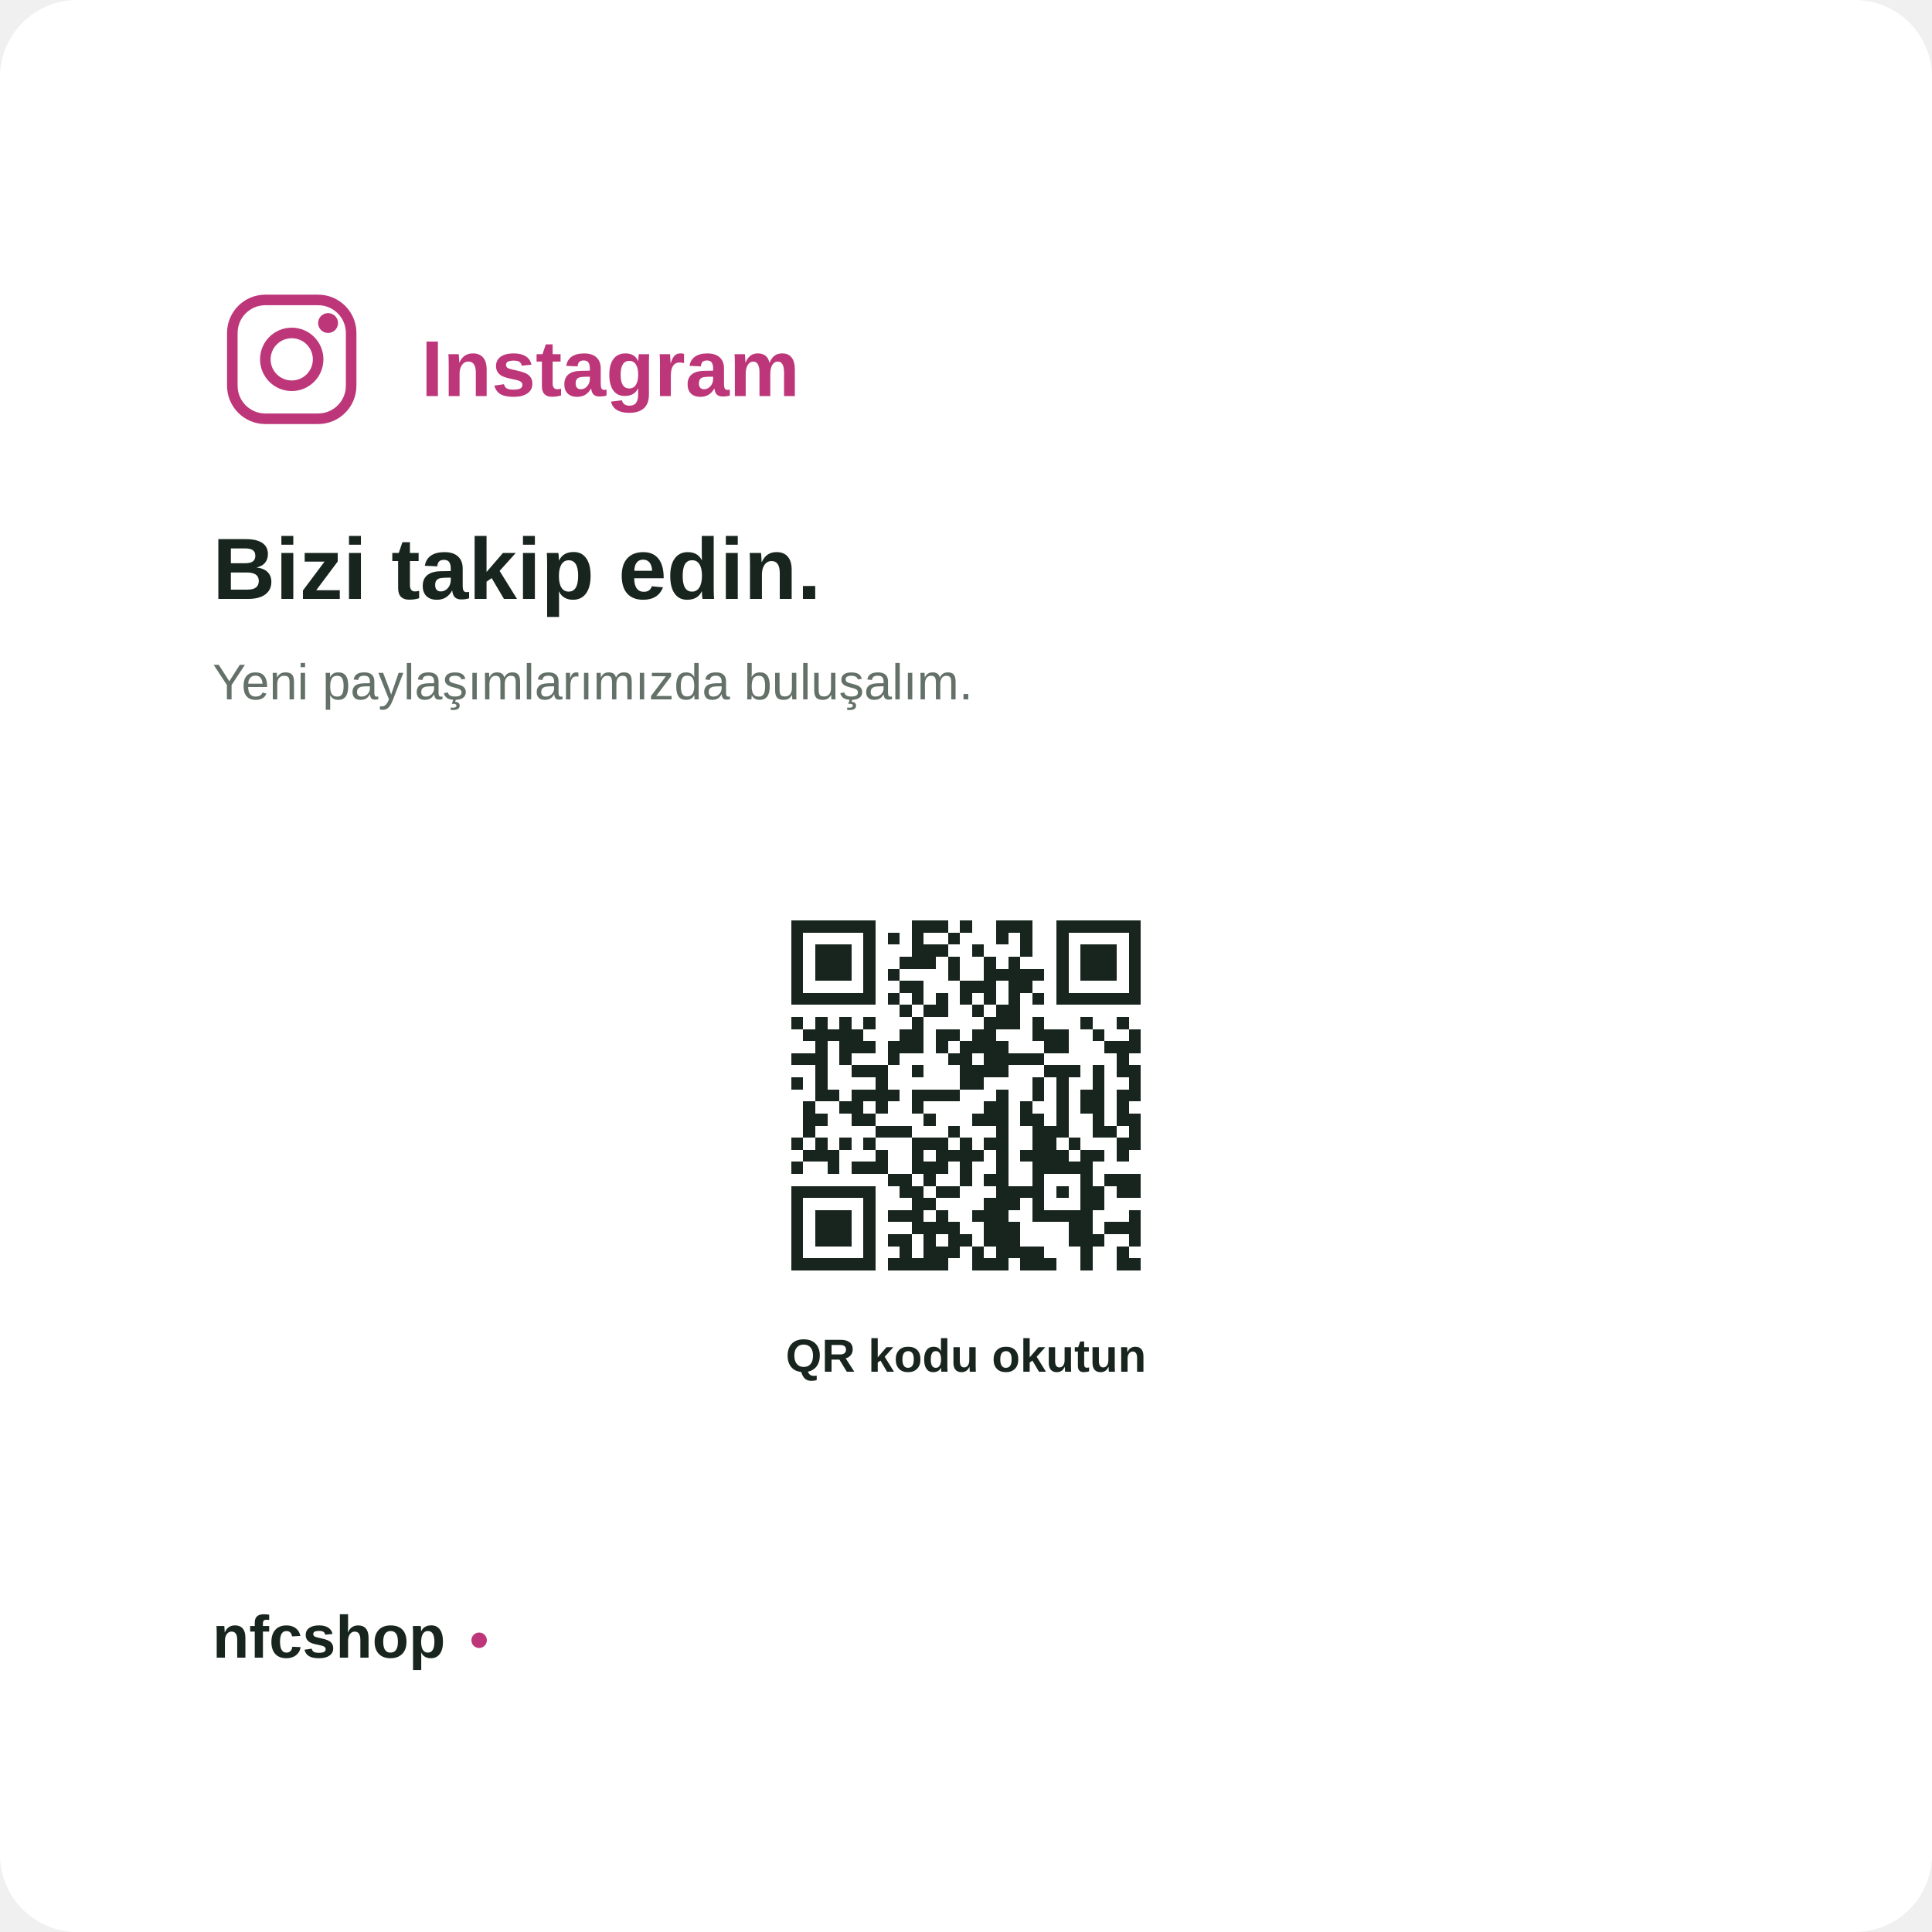
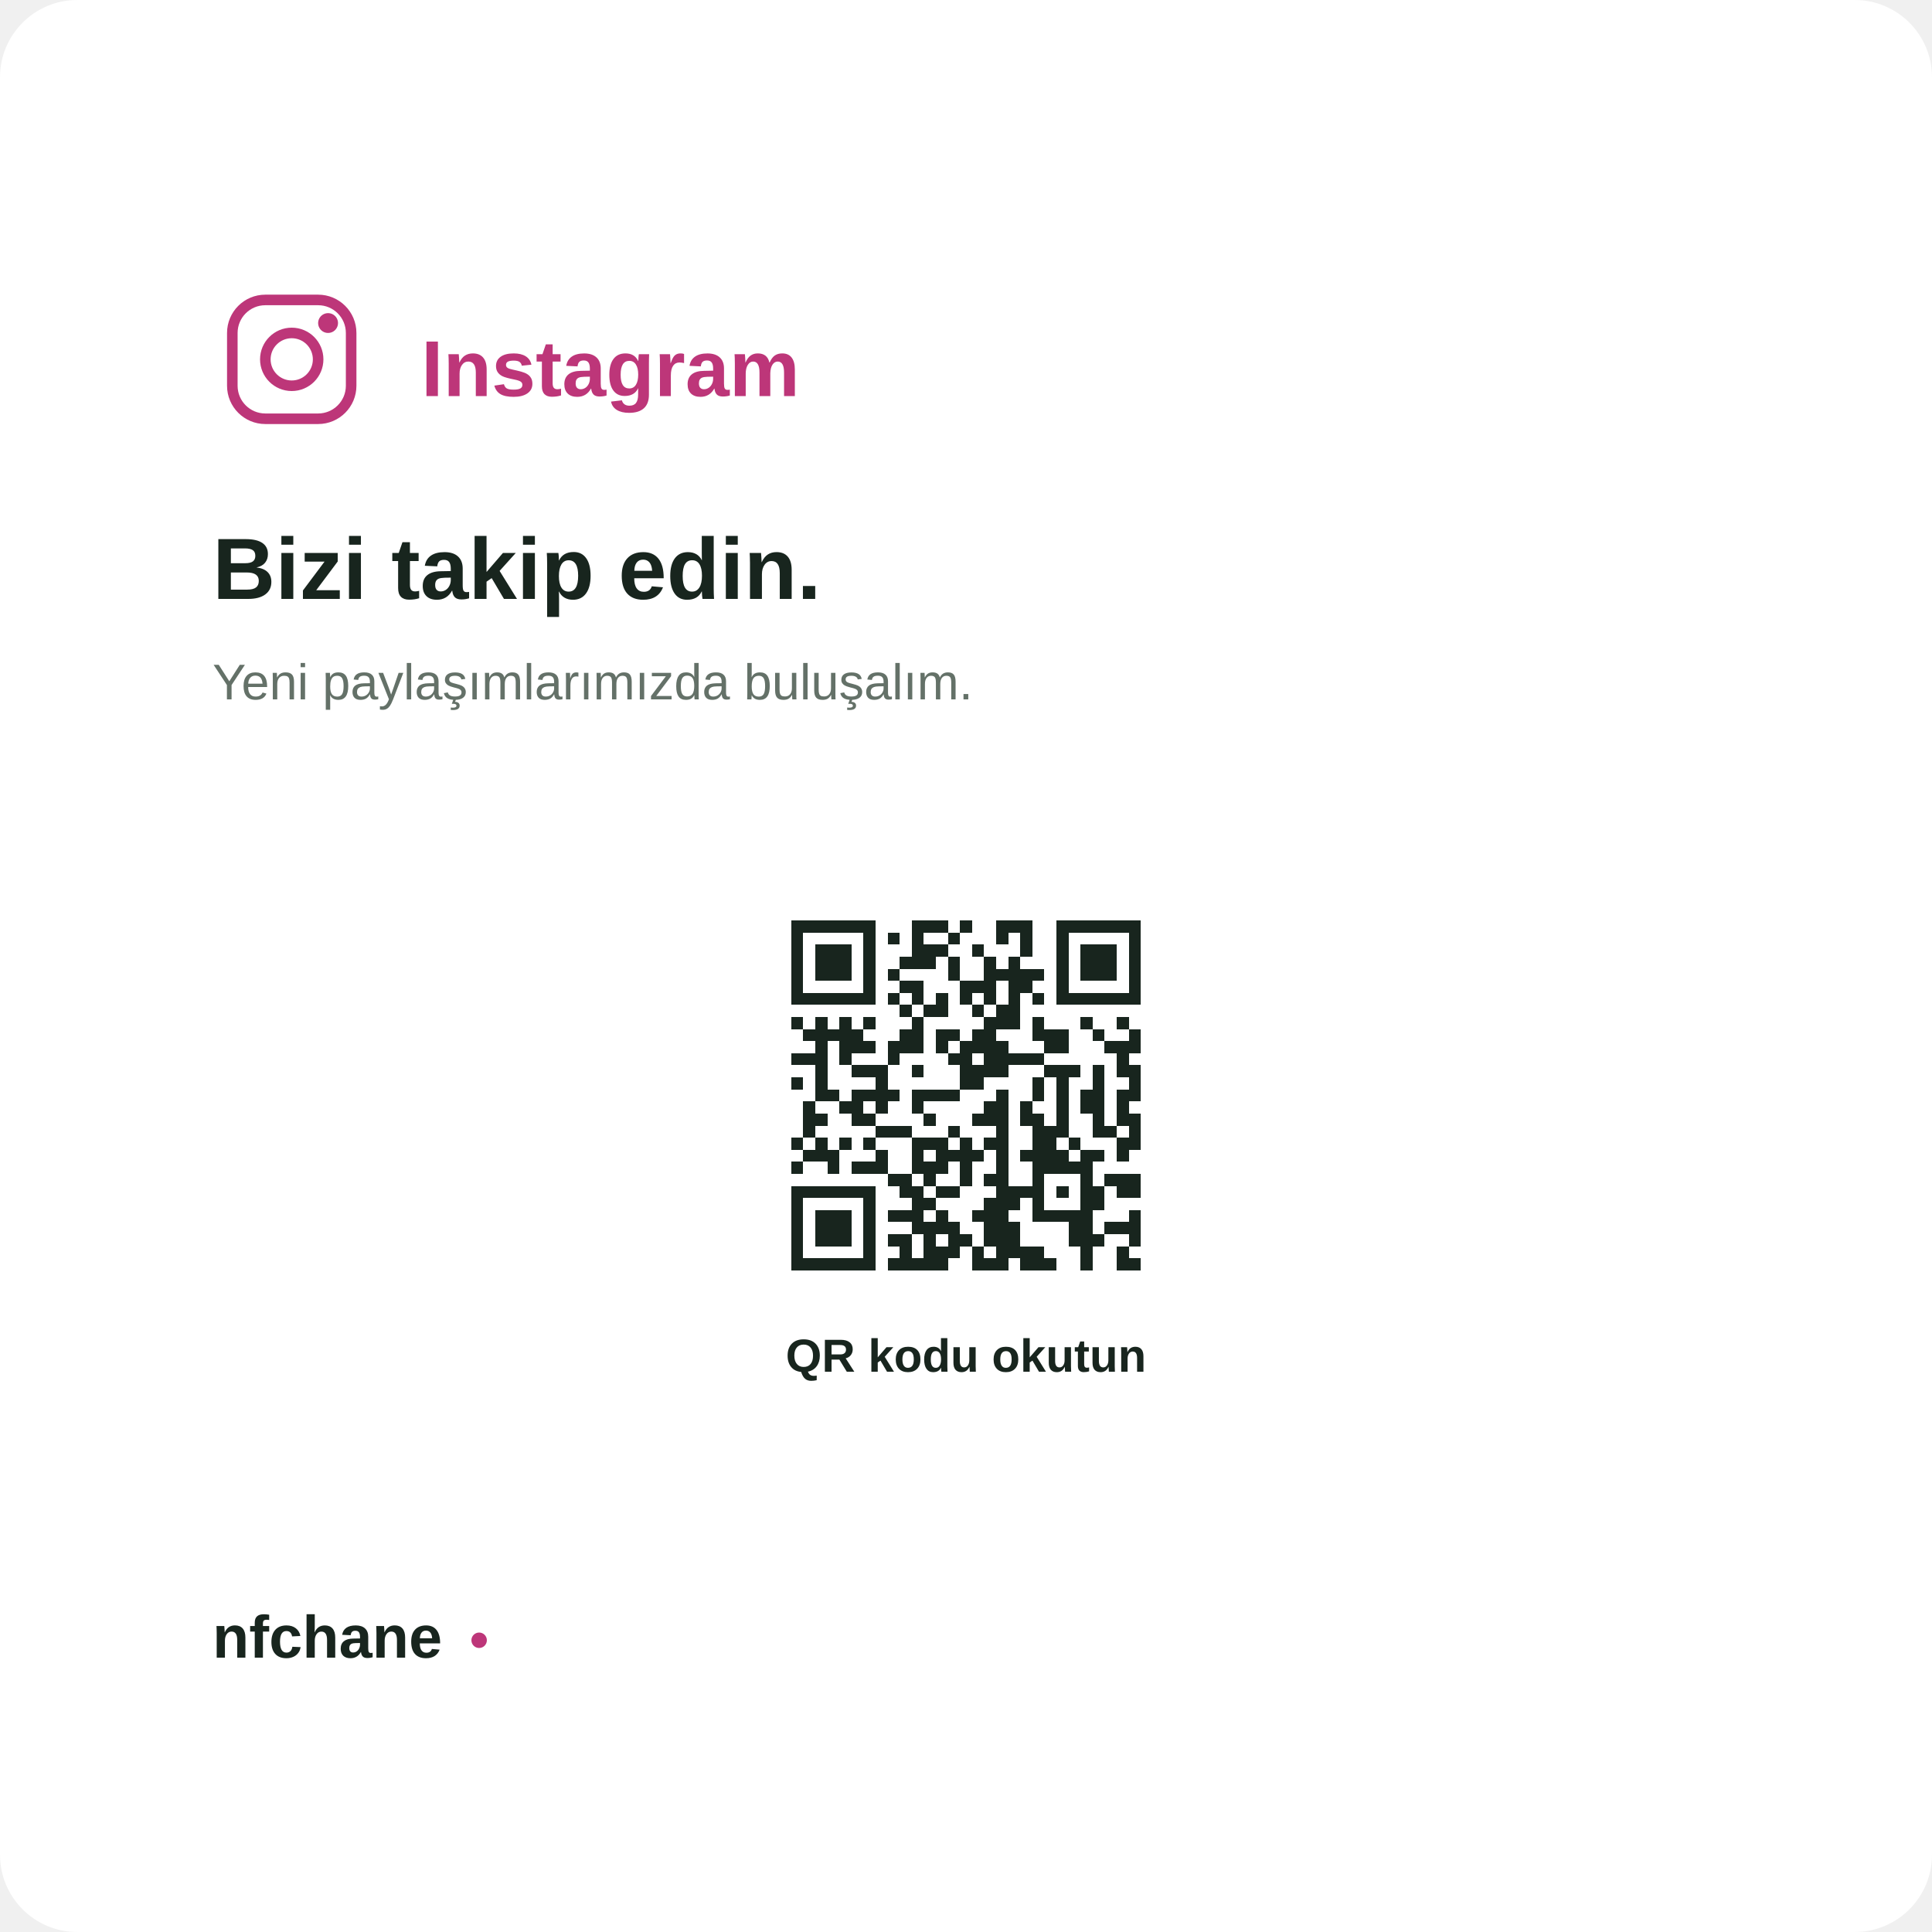
<svg xmlns="http://www.w3.org/2000/svg" width="1000" height="1000" viewBox="0 0 1000 1000">
  <rect width="1000" height="1000" rx="40" fill="#fff" />
  <svg x="110" y="145" width="82" height="82" viewBox="0 0 24 24" fill="none" stroke="#bd3679" stroke-width="1.6" stroke-linecap="round" stroke-linejoin="round">
    <rect x="3" y="3" width="18" height="18" rx="5" />
    <circle cx="12" cy="12" r="4" />
    <path d="M17.5 6.5h.01" stroke-width="3" />
  </svg>
  <text x="218" y="205" fill="#bd3679" font-family="Arial, sans-serif" font-size="41" font-weight="600" text-anchor="start">Instagram</text>
  <text x="110" y="310" fill="#18251e" font-family="Arial, sans-serif" font-size="45" font-weight="700" text-anchor="start">Bizi takip edin.</text>
  <text x="110" y="362" fill="#647168" font-family="Arial, sans-serif" font-size="26" font-weight="400" text-anchor="start">Yeni paylaşımlarımızda buluşalım.</text>
  <svg x="397" y="464" width="206" height="206" viewBox="0 0 33 33" shape-rendering="crispEdges">
    <path fill="#ffffff" d="M0 0h33v33H0z" />
    <path stroke="#18251e" d="M2 2.5h7m3 0h3m1 0h1m2 0h3m2 0h7M2 3.5h1m5 0h1m1 0h1m1 0h1m2 0h1m3 0h1m1 0h1m2 0h1m5 0h1M2 4.5h1m1 0h3m1 0h1m3 0h3m2 0h1m3 0h1m2 0h1m1 0h3m1 0h1M2 5.5h1m1 0h3m1 0h1m2 0h3m1 0h1m2 0h1m1 0h1m3 0h1m1 0h3m1 0h1M2 6.5h1m1 0h3m1 0h1m1 0h1m4 0h1m2 0h5m1 0h1m1 0h3m1 0h1M2 7.5h1m5 0h1m2 0h2m3 0h3m1 0h2m2 0h1m5 0h1M2 8.5h7m1 0h1m1 0h1m1 0h1m1 0h1m1 0h1m1 0h1m1 0h1m1 0h7M11 9.5h1m1 0h2m2 0h1m1 0h2M2 10.5h1m1 0h1m1 0h1m1 0h1m3 0h1m5 0h3m1 0h1m3 0h1m2 0h1M3 11.5h5m3 0h2m1 0h2m1 0h2m3 0h3m2 0h1m2 0h1M4 12.5h1m1 0h3m1 0h3m1 0h1m1 0h4m3 0h2m3 0h3M2 13.5h3m1 0h1m3 0h1m4 0h2m1 0h5m6 0h1M4 14.5h1m2 0h3m2 0h1m3 0h4m3 0h3m1 0h1m1 0h2M2 15.5h1m1 0h1m4 0h1m6 0h2m4 0h1m1 0h1m2 0h1m2 0h1M4 16.5h2m1 0h4m1 0h4m3 0h1m2 0h1m1 0h1m1 0h2m1 0h2M3 17.5h1m2 0h2m1 0h1m2 0h1m5 0h2m1 0h1m2 0h1m1 0h2m1 0h1M3 18.5h2m2 0h2m4 0h1m3 0h3m1 0h2m1 0h1m2 0h1m1 0h2M3 19.5h1m5 0h3m3 0h1m3 0h1m2 0h3m2 0h2m1 0h1M2 20.5h1m1 0h1m1 0h1m1 0h1m3 0h3m1 0h1m1 0h2m2 0h2m1 0h1m3 0h2M3 21.5h3m3 0h1m2 0h1m1 0h4m1 0h1m1 0h4m1 0h2m1 0h1M2 22.5h1m2 0h1m1 0h3m2 0h3m1 0h1m2 0h1m2 0h5M10 23.5h2m1 0h1m2 0h1m1 0h2m2 0h1m3 0h1m1 0h3M2 24.5h7m2 0h2m1 0h2m3 0h4m1 0h1m1 0h2m1 0h2M2 25.5h1m5 0h1m3 0h2m4 0h3m1 0h1m3 0h2M2 26.5h1m1 0h3m1 0h1m1 0h3m1 0h1m2 0h3m2 0h5m3 0h1M2 27.5h1m1 0h3m1 0h1m3 0h4m2 0h3m4 0h2m1 0h3M2 28.5h1m1 0h3m1 0h1m1 0h2m1 0h1m1 0h2m1 0h3m4 0h3m2 0h1M2 29.5h1m5 0h1m2 0h1m1 0h3m1 0h1m1 0h4m3 0h1m2 0h1M2 30.5h7m1 0h5m2 0h3m1 0h3m2 0h1m2 0h2" />
  </svg>
  <text x="500" y="710" fill="#18251e" font-family="Arial, sans-serif" font-size="24" font-weight="600" text-anchor="middle">QR kodu okutun</text>
-   <text x="110" y="858" fill="#18251e" font-family="Arial, sans-serif" font-size="31" font-weight="700" text-anchor="start">nfcshop</text>
+   <text x="110" y="858" fill="#18251e" font-family="Arial, sans-serif" font-size="31" font-weight="700" text-anchor="start">nfchane</text>
  <circle cx="248" cy="849" r="4" fill="#bd3679" />
</svg>
